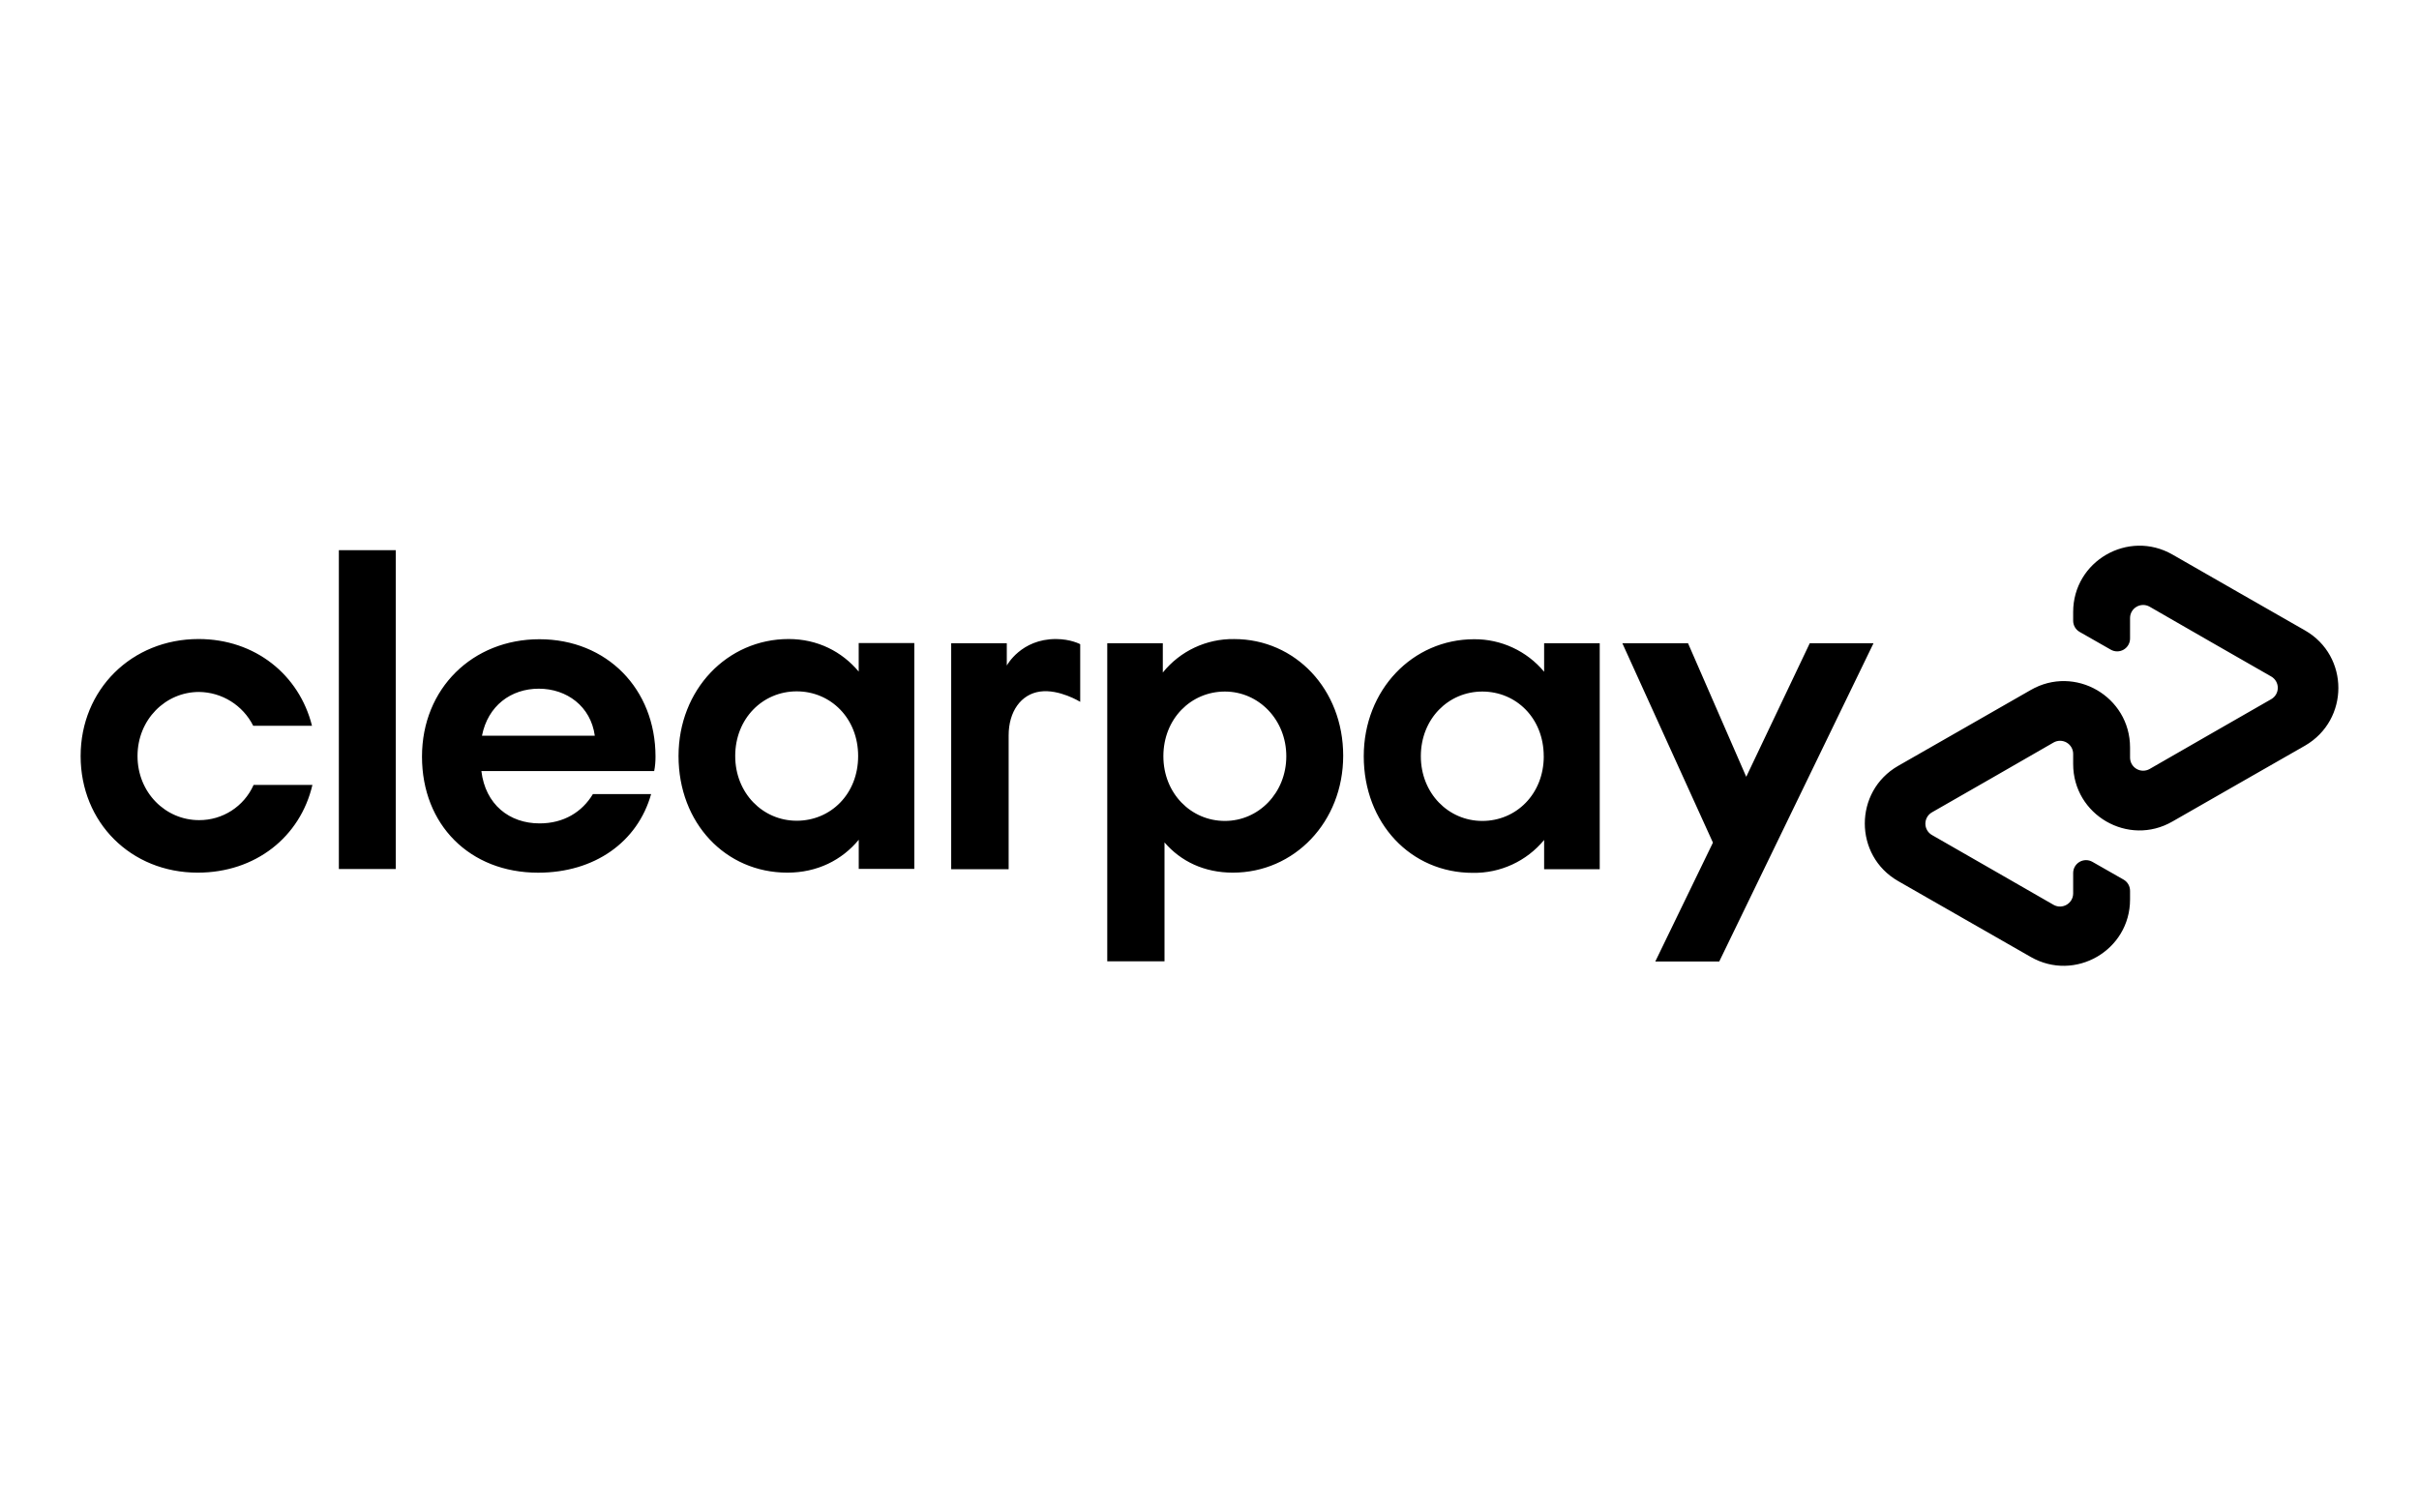
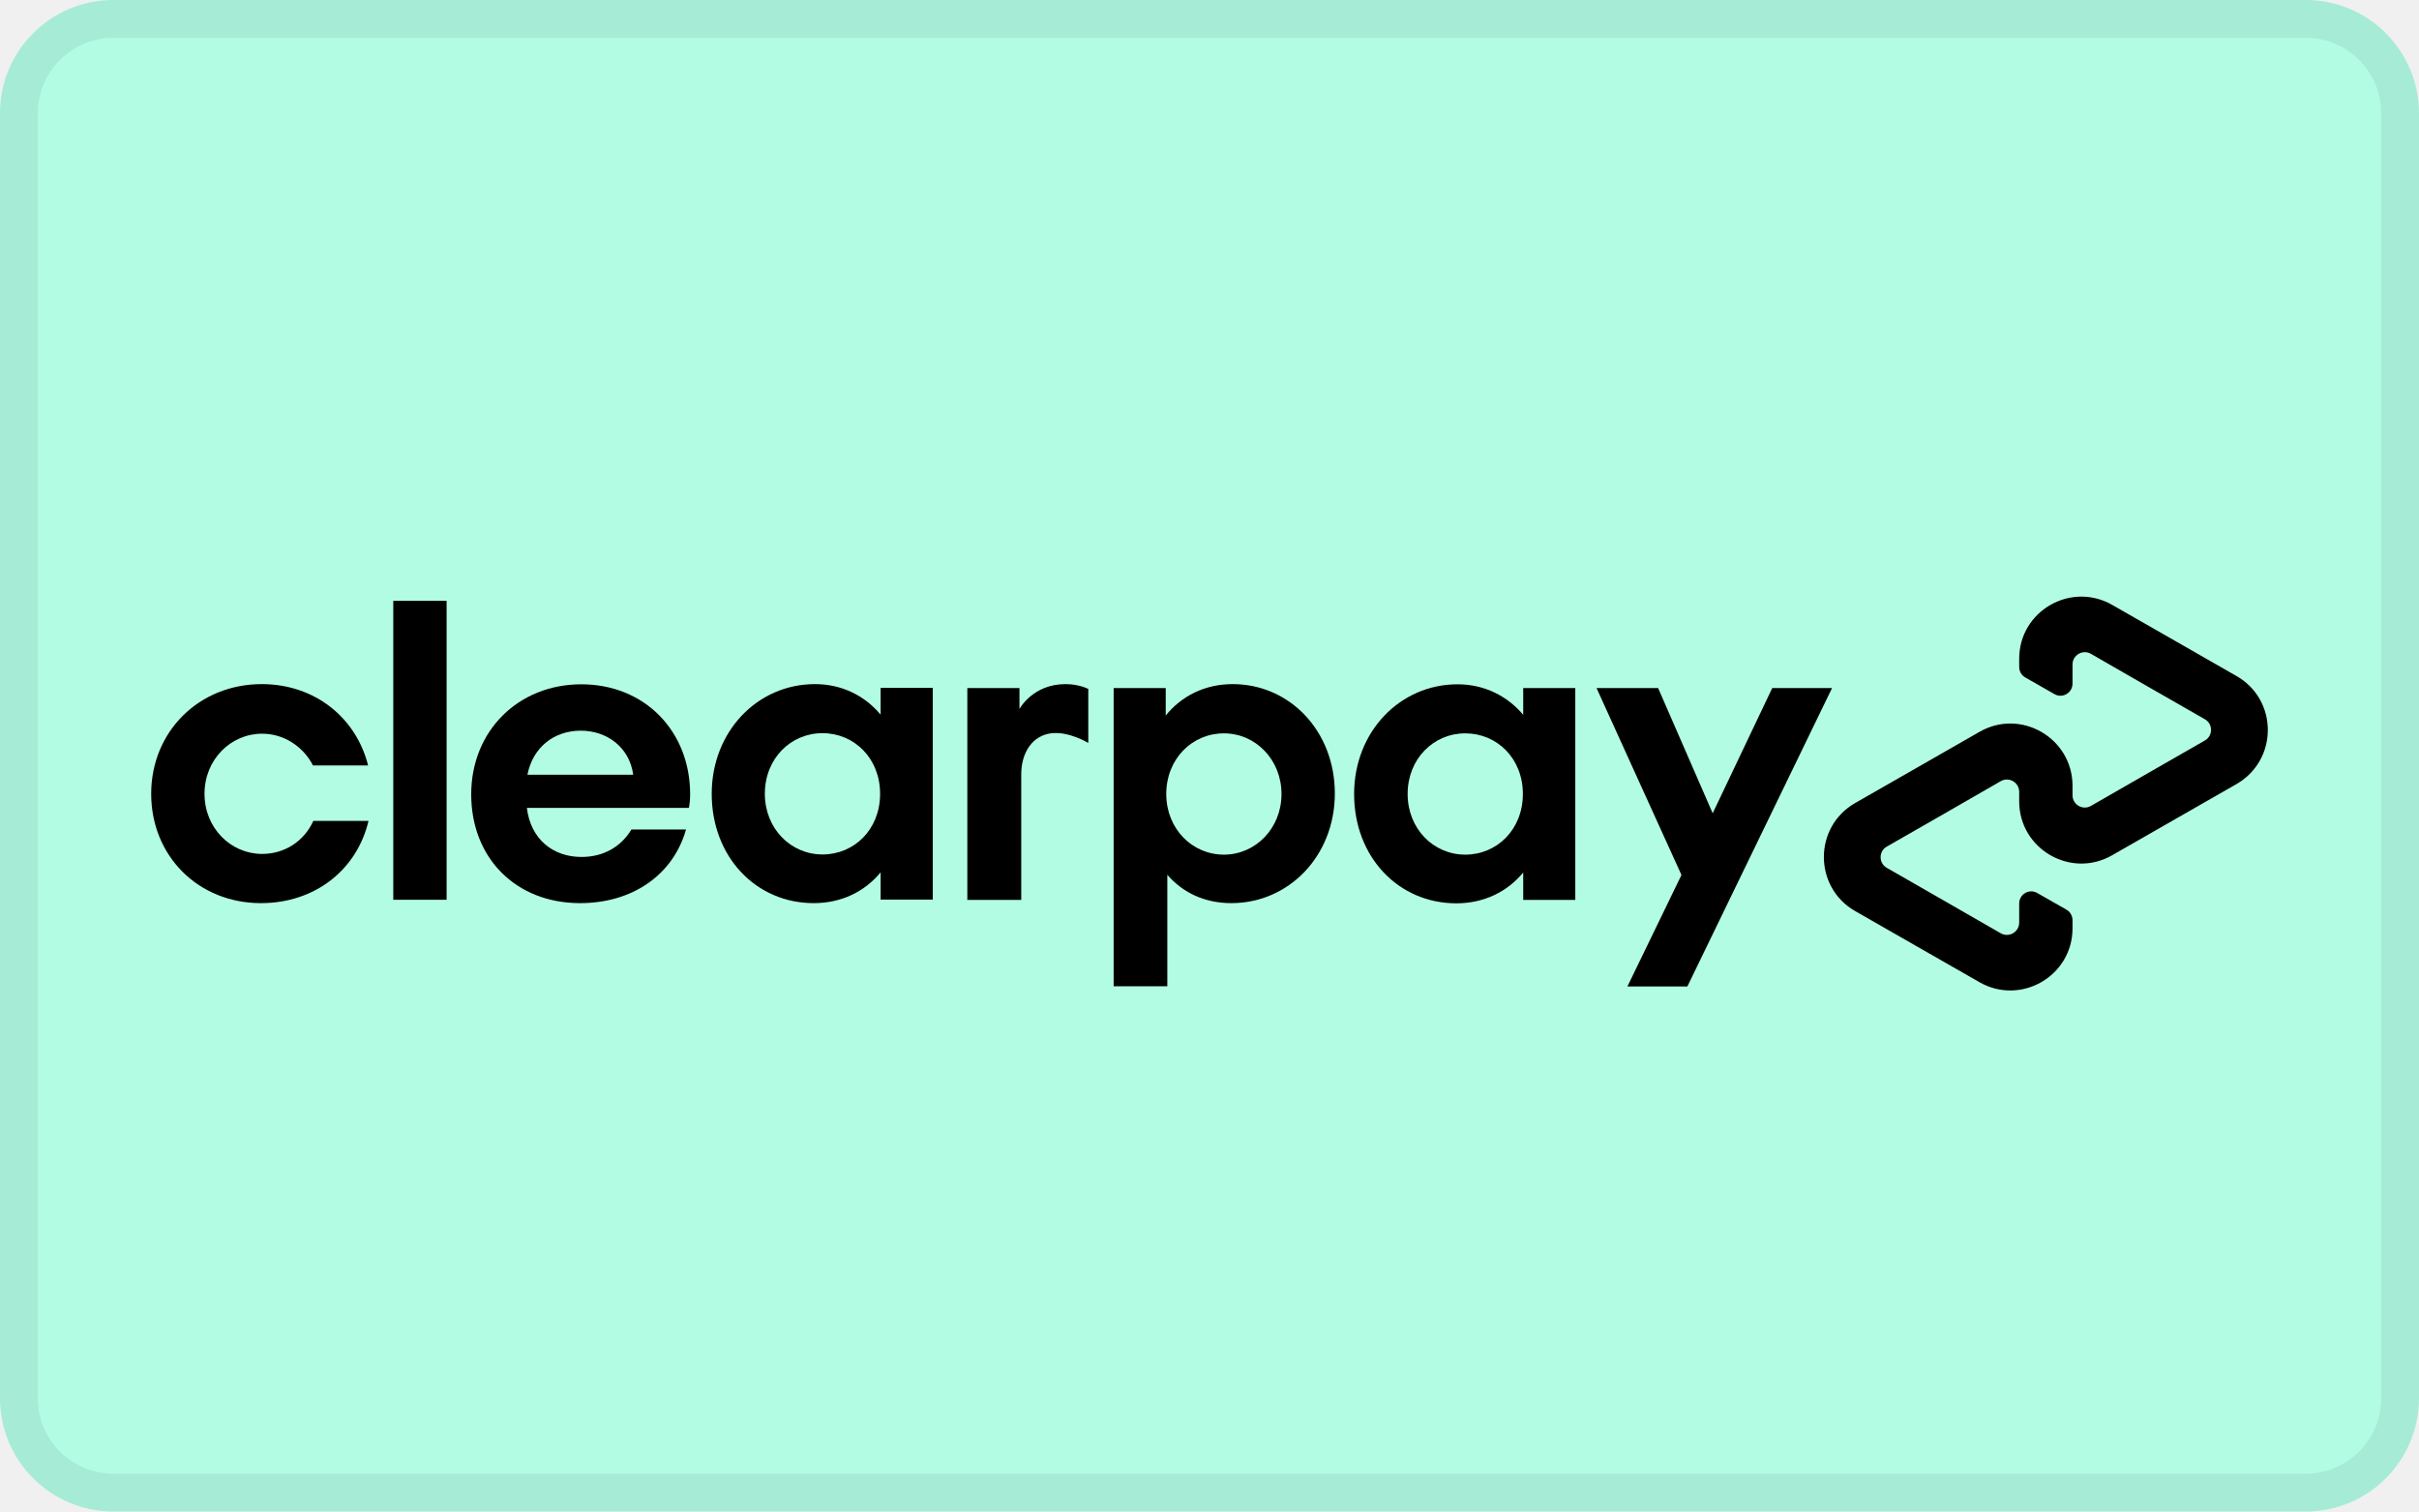
- <svg xmlns="http://www.w3.org/2000/svg" width="64" height="40" fill="none" viewBox="2 6 60 28">
-   <path fill="#fff" d="M0 0h64v40H0z" />
-   <path d="m48.47 17.208-3.827 7.897h-1.586l1.43-2.95-2.247-4.947h1.629l1.444 3.314 1.576-3.314h1.581Zm-14.565 2.804c0-.906-.684-1.605-1.524-1.605s-1.525.675-1.525 1.605c0 .92.685 1.605 1.525 1.605.84 0 1.524-.699 1.524-1.605Zm-4.441 5.093v-7.897h1.378v.727a2.228 2.228 0 0 1 1.77-.83c1.515 0 2.704 1.245 2.704 2.893 0 1.647-1.213 2.902-2.737 2.902-.708 0-1.288-.278-1.695-.75v2.95h-1.42v.005Zm10.826-5.093c0-.944-.684-1.605-1.524-1.605s-1.524.675-1.524 1.605c0 .92.684 1.605 1.524 1.605s1.525-.666 1.525-1.605Zm.01 2.803v-.726a2.245 2.245 0 0 1-1.77.816c-1.538 0-2.704-1.232-2.704-2.893 0-1.647 1.213-2.903 2.737-2.903a2.24 2.24 0 0 1 1.737.807v-.708h1.379v5.607H40.3Zm-13.324-5.059s.35-.652 1.213-.652c.368 0 .604.128.604.128v1.43s-.519-.321-.995-.255c-.477.066-.78.5-.78 1.086v3.322h-1.425v-5.607h1.379v.548h.004Zm32.199-.864-1.633-.934-1.657-.95c-1.095-.627-2.463.161-2.463 1.426v.213a.32.32 0 0 0 .165.283l.77.439a.319.319 0 0 0 .476-.279v-.505c0-.25.269-.406.486-.283l1.51.869 1.506.863a.324.324 0 0 1 0 .562l-1.506.864-1.51.868a.325.325 0 0 1-.486-.283v-.25c0-1.265-1.369-2.058-2.464-1.426l-1.657.949-1.633.934c-1.1.633-1.1 2.224 0 2.856l1.633.935 1.657.948c1.095.628 2.464-.16 2.464-1.425v-.212a.32.32 0 0 0-.165-.284l-.77-.439a.319.319 0 0 0-.476.279v.505c0 .25-.27.406-.487.283l-1.51-.868-1.506-.864a.324.324 0 0 1 0-.562l1.506-.863 1.51-.869a.325.325 0 0 1 .487.283v.25c0 1.265 1.368 2.058 2.463 1.426l1.657-.949 1.633-.934c1.1-.638 1.1-2.224 0-2.856ZM9.749 20.724c-.302 1.29-1.411 2.176-2.846 2.176C5.246 22.9 4 21.654 4 20.007c0-1.647 1.265-2.903 2.926-2.903 1.402 0 2.497.888 2.813 2.153H8.281a1.524 1.524 0 0 0-1.345-.84c-.83 0-1.525.684-1.525 1.59s.694 1.59 1.525 1.59a1.47 1.47 0 0 0 1.354-.873h1.46Zm.656 2.086V14.9h1.411v7.91h-1.411Zm3.535-2.43c.1.83.694 1.298 1.444 1.298.595 0 1.053-.279 1.322-.727h1.444c-.335 1.19-1.402 1.95-2.803 1.95-1.695 0-2.88-1.19-2.88-2.88s1.256-2.912 2.913-2.912c1.67 0 2.879 1.232 2.879 2.912 0 .123-.01.246-.033.359H13.94Zm2.813-.878c-.099-.727-.694-1.166-1.388-1.166-.693 0-1.264.425-1.41 1.166h2.798ZM23.3 22.81v-.726c-.416.505-1.03.816-1.77.816-1.535 0-2.7-1.231-2.7-2.893 0-1.647 1.208-2.903 2.732-2.903.718 0 1.322.312 1.737.808v-.709h1.379v5.603h-1.379v.005Zm-.015-2.803c0-.94-.684-1.605-1.524-1.605s-1.525.67-1.525 1.605c0 .92.684 1.605 1.525 1.605.84 0 1.524-.66 1.524-1.605Z" fill="#000" />
+ <svg xmlns="http://www.w3.org/2000/svg" width="64" height="40" viewBox="0 0 64 40" fill="none">
+   <g id="Size=Large, Name=Clearpay, Outline=On">
+     <rect width="64" height="40" rx="3" fill="#B2FCE4" />
+     <rect x="0.5" y="0.5" width="63" height="39" rx="2.5" stroke="black" stroke-opacity="0.07" />
+     <g id="Group">
+       <g id="Group_2">
+         <g id="Group_3">
+           <path id="Vector" d="M48.471 18.208L44.643 26.105H43.057L44.487 23.155L42.24 18.208H43.869L45.313 21.522L46.889 18.208H48.471Z" fill="black" />
+         </g>
+         <g id="Group_4">
+           <g id="Group_5">
+             <path id="Vector_2" d="M33.905 21.012C33.905 20.106 33.221 19.407 32.381 19.407C31.541 19.407 30.856 20.082 30.856 21.012C30.856 21.932 31.541 22.617 32.381 22.617C33.221 22.617 33.905 21.918 33.905 21.012ZM29.464 26.105V18.208H30.842V18.935C31.257 18.421 31.876 18.104 32.612 18.104C34.127 18.104 35.316 19.351 35.316 20.998C35.316 22.645 34.103 23.9 32.579 23.9C31.871 23.9 31.291 23.622 30.884 23.15V26.1H29.464V26.105Z" fill="black" />
+             <path id="Vector_3" d="M40.291 21.012C40.291 20.068 39.606 19.407 38.766 19.407C37.926 19.407 37.242 20.082 37.242 21.012C37.242 21.932 37.926 22.617 38.766 22.617C39.606 22.617 40.291 21.951 40.291 21.012ZM40.3 23.815V23.089C39.885 23.594 39.267 23.905 38.53 23.905C36.992 23.905 35.826 22.673 35.826 21.012C35.826 19.365 37.039 18.109 38.563 18.109C39.281 18.109 39.885 18.425 40.3 18.916V18.208H41.678V23.815H40.3Z" fill="black" />
+             <path id="Vector_4" d="M26.976 18.756C26.976 18.756 27.326 18.104 28.189 18.104C28.557 18.104 28.793 18.232 28.793 18.232V19.662C28.793 19.662 28.274 19.341 27.797 19.407C27.321 19.473 27.019 19.907 27.019 20.493V23.815H25.593V18.208H26.972V18.756H26.976Z" fill="black" />
+           </g>
+         </g>
+         <path id="Vector_5" d="M59.175 17.892L57.542 16.957L55.885 16.009C54.79 15.381 53.422 16.169 53.422 17.434V17.647C53.422 17.765 53.483 17.873 53.587 17.93L54.356 18.369C54.569 18.491 54.833 18.336 54.833 18.09V17.585C54.833 17.335 55.102 17.179 55.319 17.302L56.829 18.171L58.335 19.034C58.552 19.157 58.552 19.473 58.335 19.596L56.829 20.46L55.319 21.328C55.102 21.451 54.833 21.295 54.833 21.045V20.795C54.833 19.53 53.464 18.737 52.369 19.369L50.712 20.318L49.079 21.253C47.98 21.885 47.98 23.476 49.079 24.108L50.712 25.043L52.369 25.991C53.464 26.619 54.833 25.831 54.833 24.566V24.354C54.833 24.235 54.771 24.127 54.668 24.07L53.898 23.631C53.686 23.509 53.422 23.664 53.422 23.91V24.415C53.422 24.665 53.153 24.821 52.935 24.698L51.425 23.83L49.919 22.966C49.702 22.843 49.702 22.527 49.919 22.404L51.425 21.541L52.935 20.672C53.153 20.549 53.422 20.705 53.422 20.955V21.205C53.422 22.47 54.79 23.263 55.885 22.631L57.542 21.682L59.175 20.747C60.275 20.11 60.275 18.524 59.175 17.892Z" fill="black" />
+       </g>
+       <g id="Group_6">
+         <path id="Vector_6" d="M9.749 21.724C9.447 23.013 8.338 23.9 6.903 23.9C5.246 23.9 4 22.654 4 21.007C4 19.36 5.265 18.104 6.926 18.104C8.328 18.104 9.423 18.992 9.739 20.257H8.281C8.021 19.752 7.507 19.416 6.936 19.416C6.105 19.416 5.411 20.101 5.411 21.007C5.411 21.913 6.105 22.598 6.936 22.598C7.53 22.598 8.045 22.263 8.29 21.724H9.749Z" fill="black" />
+         <path id="Vector_7" d="M10.405 23.811V15.9H11.816V23.811H10.405Z" fill="black" />
+         <path id="Vector_8" d="M13.94 21.38C14.039 22.211 14.634 22.678 15.384 22.678C15.979 22.678 16.437 22.399 16.706 21.951H18.15C17.815 23.14 16.748 23.9 15.347 23.9C13.652 23.9 12.467 22.711 12.467 21.021C12.467 19.332 13.723 18.109 15.38 18.109C17.05 18.109 18.259 19.341 18.259 21.021C18.259 21.144 18.249 21.267 18.226 21.38H13.94ZM16.753 20.502C16.654 19.775 16.059 19.336 15.365 19.336C14.672 19.336 14.101 19.761 13.954 20.502H16.753Z" fill="black" />
+         <path id="Vector_9" d="M23.299 23.811V23.084C22.884 23.589 22.27 23.9 21.529 23.9C19.995 23.9 18.83 22.669 18.83 21.007C18.83 19.36 20.038 18.104 21.562 18.104C22.28 18.104 22.884 18.416 23.299 18.912V18.203H24.678V23.806H23.299V23.811ZM23.285 21.007C23.285 20.068 22.601 19.402 21.761 19.402C20.921 19.402 20.236 20.073 20.236 21.007C20.236 21.927 20.921 22.612 21.761 22.612C22.601 22.612 23.285 21.951 23.285 21.007Z" fill="black" />
+       </g>
+     </g>
+   </g>
</svg>
